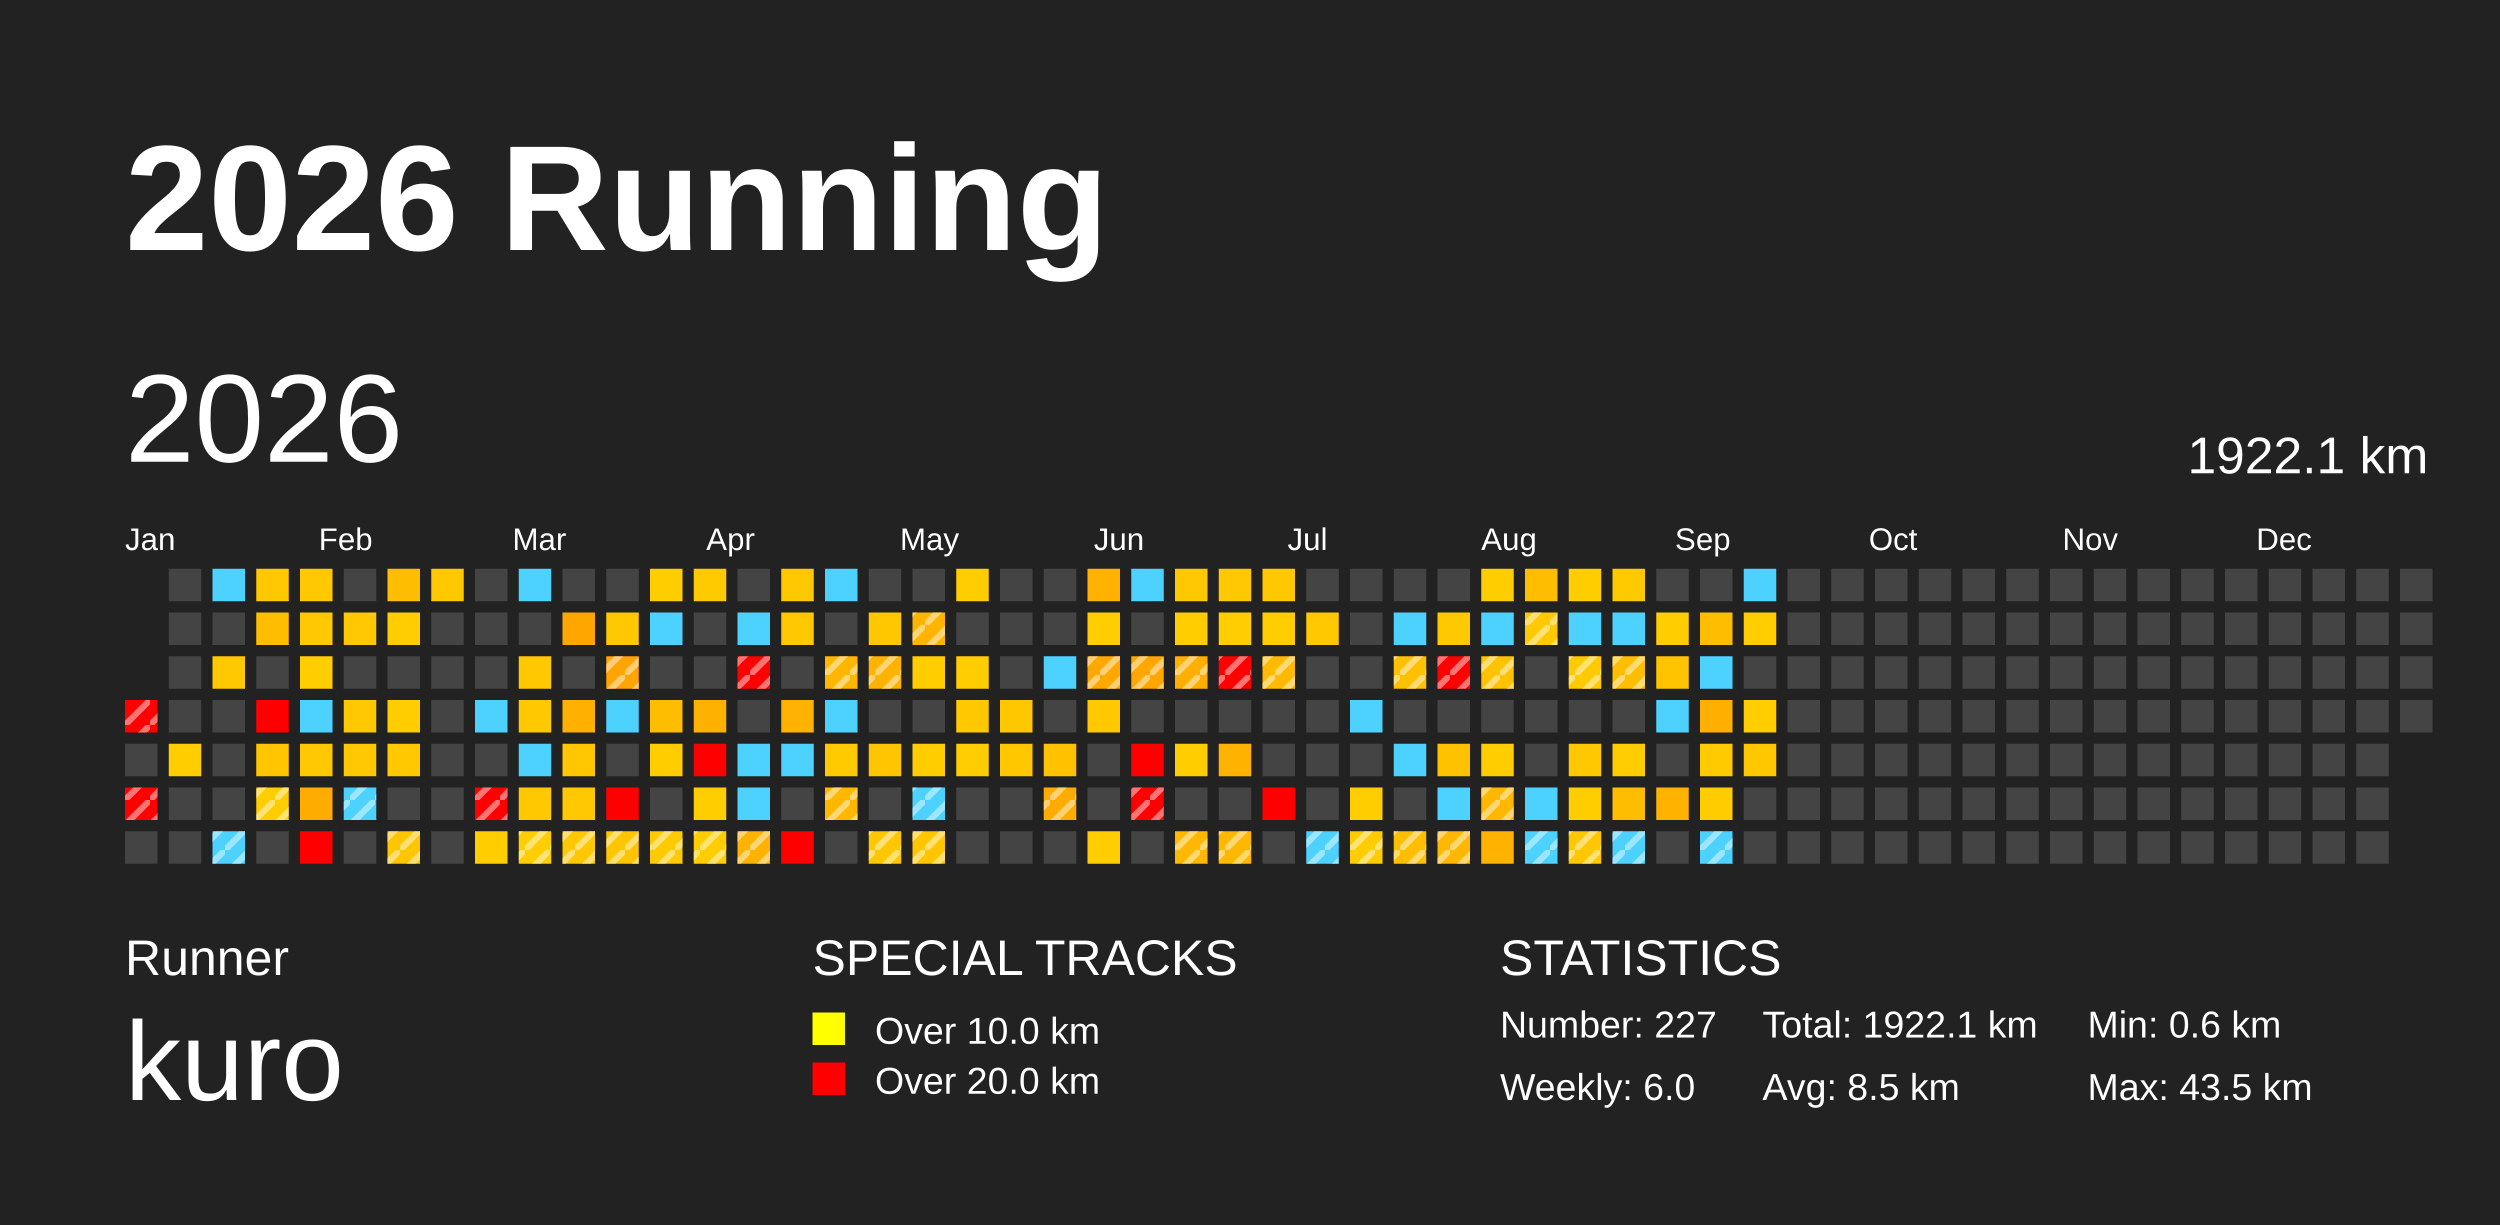
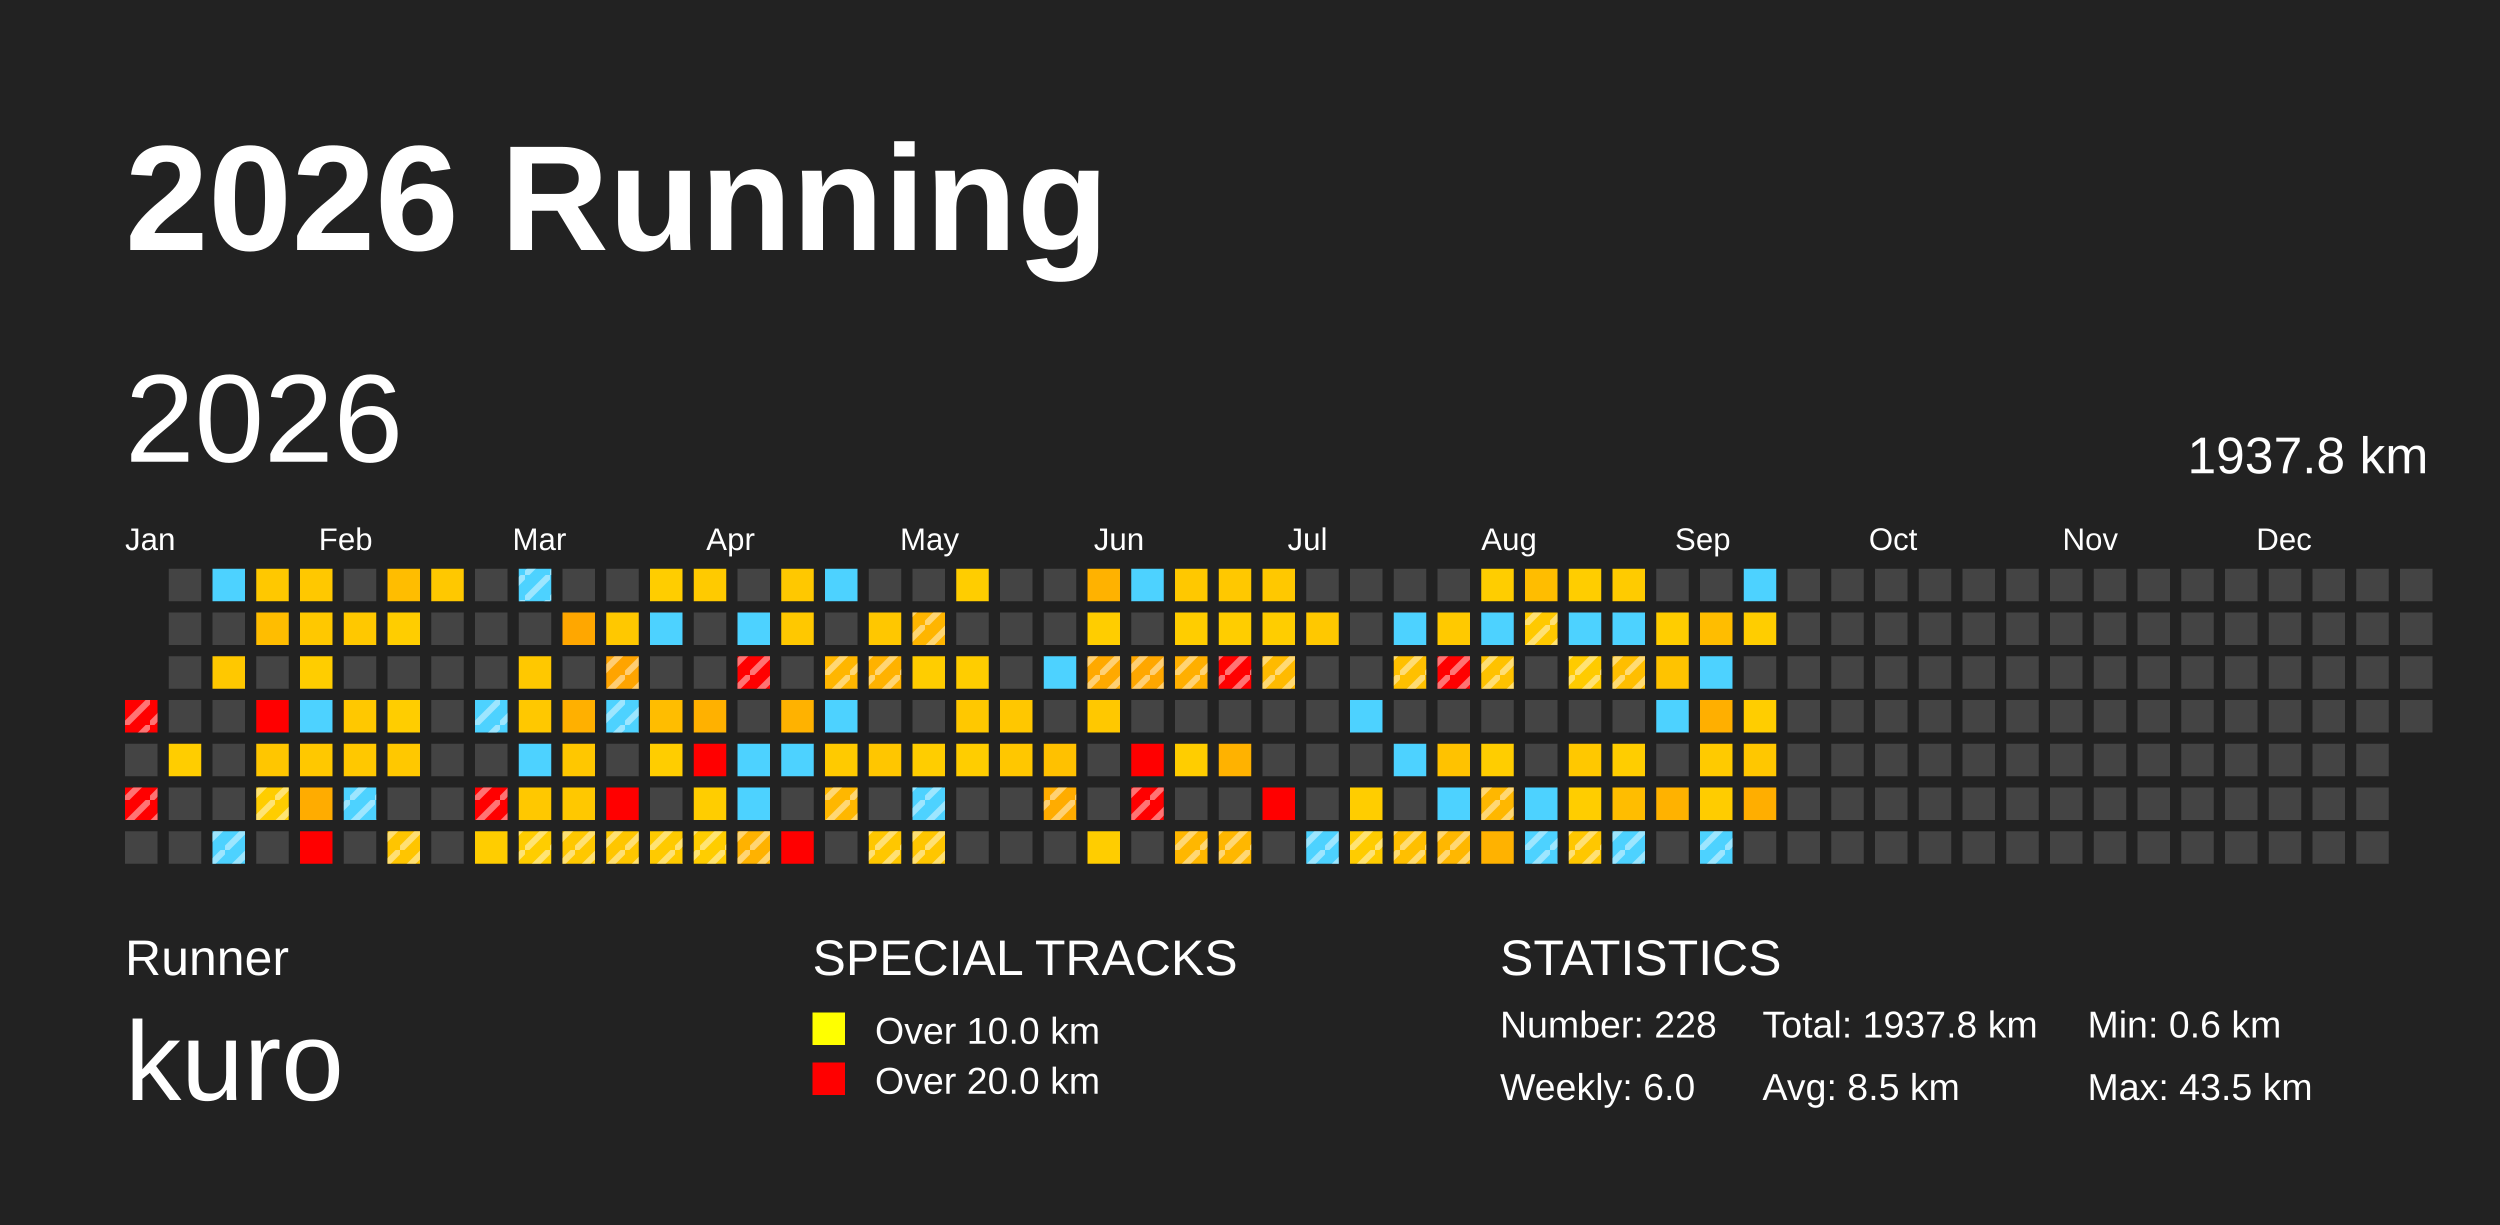
<svg xmlns="http://www.w3.org/2000/svg" baseProfile="full" height="98mm" version="1.1" viewBox="0,0,200,98" width="200mm">
  <defs>
    <pattern height="2" id="indoor-stripe" patternUnits="userSpaceOnUse" width="2">
      <line stroke="white" stroke-opacity="0.45" stroke-width="0.5" x1="0" x2="2" y1="2" y2="0" />
    </pattern>
  </defs>
  <rect fill="#222222" height="98" width="200" x="0" y="0" />
  <text fill="#FFFFFF" style="font-size:12px; font-family:Arial; font-weight:bold;" x="10" y="20">2026 Running</text>
  <text fill="#FFFFFF" style="font-size:4px; font-family:Arial" x="10" y="78">Runner</text>
  <text fill="#FFFFFF" style="font-size:9px; font-family:Arial" x="10" y="88">kuro</text>
  <text fill="#FFFFFF" style="font-size:4px; font-family:Arial" x="65" y="78">SPECIAL TRACKS</text>
  <rect fill="yellow" height="2.6" width="2.6" x="65" y="81" />
  <text fill="#FFFFFF" style="font-size:3px; font-family:Arial" x="70" y="83.5">Over 10.0 km</text>
  <rect fill="red" height="2.6" width="2.6" x="65" y="85" />
  <text fill="#FFFFFF" style="font-size:3px; font-family:Arial" x="70" y="87.5">Over 20.0 km</text>
  <text fill="#FFFFFF" style="font-size:4px; font-family:Arial" x="120" y="78">STATISTICS</text>
-   <text fill="#FFFFFF" style="font-size:3px; font-family:Arial" x="120" y="83">Number: 227</text>
+   <text fill="#FFFFFF" style="font-size:3px; font-family:Arial" x="120" y="83">Number: 228</text>
  <text fill="#FFFFFF" style="font-size:3px; font-family:Arial" x="120" y="88">Weekly: 6.0</text>
-   <text fill="#FFFFFF" style="font-size:3px; font-family:Arial" x="141" y="83">Total: 1922.1 km</text>
+   <text fill="#FFFFFF" style="font-size:3px; font-family:Arial" x="141" y="83">Total: 1937.8 km</text>
  <text fill="#FFFFFF" style="font-size:3px; font-family:Arial" x="141" y="88">Avg: 8.5 km</text>
  <text fill="#FFFFFF" style="font-size:3px; font-family:Arial" x="167" y="83">Min: 0.6 km</text>
  <text fill="#FFFFFF" style="font-size:3px; font-family:Arial" x="167" y="88">Max: 43.5 km</text>
  <text dominant-baseline="hanging" fill="#FFFFFF" style="font-size:10.0px; font-family:Arial;" x="10" y="30">2026</text>
-   <text dominant-baseline="hanging" fill="#FFFFFF" style="font-size:4.125px; font-family:Arial;" x="175" y="35">1922.1 km</text>
+   <text dominant-baseline="hanging" fill="#FFFFFF" style="font-size:4.125px; font-family:Arial;" x="175" y="35">1937.8 km</text>
  <text fill="#FFFFFF" style="font-size:2.5px; font-family:Arial" x="10.0" y="44">Jan</text>
  <text fill="#FFFFFF" style="font-size:2.5px; font-family:Arial" x="25.5" y="44">Feb</text>
  <text fill="#FFFFFF" style="font-size:2.5px; font-family:Arial" x="41.0" y="44">Mar</text>
  <text fill="#FFFFFF" style="font-size:2.5px; font-family:Arial" x="56.5" y="44">Apr</text>
  <text fill="#FFFFFF" style="font-size:2.5px; font-family:Arial" x="72.0" y="44">May</text>
  <text fill="#FFFFFF" style="font-size:2.5px; font-family:Arial" x="87.5" y="44">Jun</text>
  <text fill="#FFFFFF" style="font-size:2.5px; font-family:Arial" x="103.0" y="44">Jul</text>
  <text fill="#FFFFFF" style="font-size:2.5px; font-family:Arial" x="118.5" y="44">Aug</text>
  <text fill="#FFFFFF" style="font-size:2.5px; font-family:Arial" x="134.0" y="44">Sep</text>
  <text fill="#FFFFFF" style="font-size:2.5px; font-family:Arial" x="149.5" y="44">Oct</text>
  <text fill="#FFFFFF" style="font-size:2.5px; font-family:Arial" x="165.0" y="44">Nov</text>
  <text fill="#FFFFFF" style="font-size:2.5px; font-family:Arial" x="180.5" y="44">Dec</text>
  <rect fill="red" height="2.6" width="2.6" x="10.0" y="56.0" />
  <rect fill="url(#indoor-stripe)" height="2.6" style="pointer-events: none;" width="2.6" x="10.0" y="56.0" />
  <rect fill="#444444" height="2.6" width="2.6" x="10.0" y="59.5" />
  <rect fill="red" height="2.6" width="2.6" x="10.0" y="63.0" />
  <rect fill="url(#indoor-stripe)" height="2.6" style="pointer-events: none;" width="2.6" x="10.0" y="63.0" />
  <rect fill="#444444" height="2.6" width="2.6" x="10.0" y="66.5" />
  <rect fill="#444444" height="2.6" width="2.6" x="13.5" y="45.5" />
  <rect fill="#444444" height="2.6" width="2.6" x="13.5" y="49.0" />
  <rect fill="#444444" height="2.6" width="2.6" x="13.5" y="52.5" />
  <rect fill="#444444" height="2.6" width="2.6" x="13.5" y="56.0" />
  <rect fill="#ffcd00" height="2.6" width="2.6" x="13.5" y="59.5" />
  <rect fill="#444444" height="2.6" width="2.6" x="13.5" y="63.0" />
  <rect fill="#444444" height="2.6" width="2.6" x="13.5" y="66.5" />
  <rect fill="#4dd2ff" height="2.6" width="2.6" x="17.0" y="45.5" />
  <rect fill="#444444" height="2.6" width="2.6" x="17.0" y="49.0" />
  <rect fill="#ffc800" height="2.6" width="2.6" x="17.0" y="52.5" />
  <rect fill="#444444" height="2.6" width="2.6" x="17.0" y="56.0" />
  <rect fill="#444444" height="2.6" width="2.6" x="17.0" y="59.5" />
  <rect fill="#444444" height="2.6" width="2.6" x="17.0" y="63.0" />
  <rect fill="#4dd2ff" height="2.6" width="2.6" x="17.0" y="66.5" />
  <rect fill="url(#indoor-stripe)" height="2.6" style="pointer-events: none;" width="2.6" x="17.0" y="66.5" />
  <rect fill="#ffc800" height="2.6" width="2.6" x="20.5" y="45.5" />
  <rect fill="#ffbd00" height="2.6" width="2.6" x="20.5" y="49.0" />
  <rect fill="#444444" height="2.6" width="2.6" x="20.5" y="52.5" />
  <rect fill="red" height="2.6" width="2.6" x="20.5" y="56.0" />
  <rect fill="#ffc600" height="2.6" width="2.6" x="20.5" y="59.5" />
  <rect fill="#ffcd00" height="2.6" width="2.6" x="20.5" y="63.0" />
  <rect fill="url(#indoor-stripe)" height="2.6" style="pointer-events: none;" width="2.6" x="20.5" y="63.0" />
  <rect fill="#444444" height="2.6" width="2.6" x="20.5" y="66.5" />
  <rect fill="#ffc800" height="2.6" width="2.6" x="24.0" y="45.5" />
  <rect fill="#ffc800" height="2.6" width="2.6" x="24.0" y="49.0" />
  <rect fill="#ffcd00" height="2.6" width="2.6" x="24.0" y="52.5" />
  <rect fill="#4dd2ff" height="2.6" width="2.6" x="24.0" y="56.0" />
  <rect fill="#ffc800" height="2.6" width="2.6" x="24.0" y="59.5" />
  <rect fill="#ffac00" height="2.6" width="2.6" x="24.0" y="63.0" />
  <rect fill="red" height="2.6" width="2.6" x="24.0" y="66.5" />
  <rect fill="#444444" height="2.6" width="2.6" x="27.5" y="45.5" />
  <rect fill="#ffc800" height="2.6" width="2.6" x="27.5" y="49.0" />
  <rect fill="#444444" height="2.6" width="2.6" x="27.5" y="52.5" />
  <rect fill="#ffc800" height="2.6" width="2.6" x="27.5" y="56.0" />
  <rect fill="#ffc800" height="2.6" width="2.6" x="27.5" y="59.5" />
  <rect fill="#4dd2ff" height="2.6" width="2.6" x="27.5" y="63.0" />
  <rect fill="url(#indoor-stripe)" height="2.6" style="pointer-events: none;" width="2.6" x="27.5" y="63.0" />
  <rect fill="#444444" height="2.6" width="2.6" x="27.5" y="66.5" />
  <rect fill="#ffbd00" height="2.6" width="2.6" x="31.0" y="45.5" />
  <rect fill="#ffcd00" height="2.6" width="2.6" x="31.0" y="49.0" />
  <rect fill="#444444" height="2.6" width="2.6" x="31.0" y="52.5" />
  <rect fill="#ffcd00" height="2.6" width="2.6" x="31.0" y="56.0" />
  <rect fill="#ffc800" height="2.6" width="2.6" x="31.0" y="59.5" />
  <rect fill="#444444" height="2.6" width="2.6" x="31.0" y="63.0" />
  <rect fill="#ffc500" height="2.6" width="2.6" x="31.0" y="66.5" />
  <rect fill="url(#indoor-stripe)" height="2.6" style="pointer-events: none;" width="2.6" x="31.0" y="66.5" />
  <rect fill="#ffc800" height="2.6" width="2.6" x="34.5" y="45.5" />
  <rect fill="#444444" height="2.6" width="2.6" x="34.5" y="49.0" />
  <rect fill="#444444" height="2.6" width="2.6" x="34.5" y="52.5" />
  <rect fill="#444444" height="2.6" width="2.6" x="34.5" y="56.0" />
  <rect fill="#444444" height="2.6" width="2.6" x="34.5" y="59.5" />
  <rect fill="#444444" height="2.6" width="2.6" x="34.5" y="63.0" />
  <rect fill="#444444" height="2.6" width="2.6" x="34.5" y="66.5" />
  <rect fill="#444444" height="2.6" width="2.6" x="38.0" y="45.5" />
  <rect fill="#444444" height="2.6" width="2.6" x="38.0" y="49.0" />
  <rect fill="#444444" height="2.6" width="2.6" x="38.0" y="52.5" />
  <rect fill="#4dd2ff" height="2.6" width="2.6" x="38.0" y="56.0" />
+   <rect fill="url(#indoor-stripe)" height="2.6" style="pointer-events: none;" width="2.6" x="38.0" y="56.0" />
  <rect fill="#444444" height="2.6" width="2.6" x="38.0" y="59.5" />
  <rect fill="red" height="2.6" width="2.6" x="38.0" y="63.0" />
  <rect fill="url(#indoor-stripe)" height="2.6" style="pointer-events: none;" width="2.6" x="38.0" y="63.0" />
  <rect fill="#ffcd00" height="2.6" width="2.6" x="38.0" y="66.5" />
  <rect fill="#4dd2ff" height="2.6" width="2.6" x="41.5" y="45.5" />
+   <rect fill="url(#indoor-stripe)" height="2.6" style="pointer-events: none;" width="2.6" x="41.5" y="45.5" />
  <rect fill="#444444" height="2.6" width="2.6" x="41.5" y="49.0" />
  <rect fill="#ffc800" height="2.6" width="2.6" x="41.5" y="52.5" />
  <rect fill="#ffc800" height="2.6" width="2.6" x="41.5" y="56.0" />
  <rect fill="#4dd2ff" height="2.6" width="2.6" x="41.5" y="59.5" />
  <rect fill="#ffc800" height="2.6" width="2.6" x="41.5" y="63.0" />
  <rect fill="#ffcd00" height="2.6" width="2.6" x="41.5" y="66.5" />
  <rect fill="url(#indoor-stripe)" height="2.6" style="pointer-events: none;" width="2.6" x="41.5" y="66.5" />
  <rect fill="#444444" height="2.6" width="2.6" x="45.0" y="45.5" />
  <rect fill="#ffa700" height="2.6" width="2.6" x="45.0" y="49.0" />
  <rect fill="#444444" height="2.6" width="2.6" x="45.0" y="52.5" />
  <rect fill="#ffb000" height="2.6" width="2.6" x="45.0" y="56.0" />
  <rect fill="#ffc700" height="2.6" width="2.6" x="45.0" y="59.5" />
  <rect fill="#ffc800" height="2.6" width="2.6" x="45.0" y="63.0" />
  <rect fill="#ffc800" height="2.6" width="2.6" x="45.0" y="66.5" />
  <rect fill="url(#indoor-stripe)" height="2.6" style="pointer-events: none;" width="2.6" x="45.0" y="66.5" />
  <rect fill="#444444" height="2.6" width="2.6" x="48.5" y="45.5" />
  <rect fill="#ffc800" height="2.6" width="2.6" x="48.5" y="49.0" />
  <rect fill="#ffa400" height="2.6" width="2.6" x="48.5" y="52.5" />
  <rect fill="url(#indoor-stripe)" height="2.6" style="pointer-events: none;" width="2.6" x="48.5" y="52.5" />
  <rect fill="#4dd2ff" height="2.6" width="2.6" x="48.5" y="56.0" />
+   <rect fill="url(#indoor-stripe)" height="2.6" style="pointer-events: none;" width="2.6" x="48.5" y="56.0" />
  <rect fill="#444444" height="2.6" width="2.6" x="48.5" y="59.5" />
  <rect fill="red" height="2.6" width="2.6" x="48.5" y="63.0" />
  <rect fill="#ffc600" height="2.6" width="2.6" x="48.5" y="66.5" />
  <rect fill="url(#indoor-stripe)" height="2.6" style="pointer-events: none;" width="2.6" x="48.5" y="66.5" />
  <rect fill="#ffcd00" height="2.6" width="2.6" x="52.0" y="45.5" />
  <rect fill="#4dd2ff" height="2.6" width="2.6" x="52.0" y="49.0" />
  <rect fill="#444444" height="2.6" width="2.6" x="52.0" y="52.5" />
  <rect fill="#ffbd00" height="2.6" width="2.6" x="52.0" y="56.0" />
  <rect fill="#ffcd00" height="2.6" width="2.6" x="52.0" y="59.5" />
  <rect fill="#444444" height="2.6" width="2.6" x="52.0" y="63.0" />
  <rect fill="#ffca00" height="2.6" width="2.6" x="52.0" y="66.5" />
  <rect fill="url(#indoor-stripe)" height="2.6" style="pointer-events: none;" width="2.6" x="52.0" y="66.5" />
  <rect fill="#ffca00" height="2.6" width="2.6" x="55.5" y="45.5" />
  <rect fill="#444444" height="2.6" width="2.6" x="55.5" y="49.0" />
  <rect fill="#444444" height="2.6" width="2.6" x="55.5" y="52.5" />
  <rect fill="#ffb100" height="2.6" width="2.6" x="55.5" y="56.0" />
  <rect fill="red" height="2.6" width="2.6" x="55.5" y="59.5" />
  <rect fill="#ffcd00" height="2.6" width="2.6" x="55.5" y="63.0" />
  <rect fill="#ffcd00" height="2.6" width="2.6" x="55.5" y="66.5" />
  <rect fill="url(#indoor-stripe)" height="2.6" style="pointer-events: none;" width="2.6" x="55.5" y="66.5" />
  <rect fill="#444444" height="2.6" width="2.6" x="59.0" y="45.5" />
  <rect fill="#4dd2ff" height="2.6" width="2.6" x="59.0" y="49.0" />
  <rect fill="red" height="2.6" width="2.6" x="59.0" y="52.5" />
  <rect fill="url(#indoor-stripe)" height="2.6" style="pointer-events: none;" width="2.6" x="59.0" y="52.5" />
  <rect fill="#444444" height="2.6" width="2.6" x="59.0" y="56.0" />
  <rect fill="#4dd2ff" height="2.6" width="2.6" x="59.0" y="59.5" />
  <rect fill="#4dd2ff" height="2.6" width="2.6" x="59.0" y="63.0" />
  <rect fill="#ffb200" height="2.6" width="2.6" x="59.0" y="66.5" />
  <rect fill="url(#indoor-stripe)" height="2.6" style="pointer-events: none;" width="2.6" x="59.0" y="66.5" />
  <rect fill="#ffc800" height="2.6" width="2.6" x="62.5" y="45.5" />
  <rect fill="#ffc800" height="2.6" width="2.6" x="62.5" y="49.0" />
  <rect fill="#444444" height="2.6" width="2.6" x="62.5" y="52.5" />
  <rect fill="#ffb200" height="2.6" width="2.6" x="62.5" y="56.0" />
  <rect fill="#4dd2ff" height="2.6" width="2.6" x="62.5" y="59.5" />
  <rect fill="#444444" height="2.6" width="2.6" x="62.5" y="63.0" />
  <rect fill="red" height="2.6" width="2.6" x="62.5" y="66.5" />
  <rect fill="#4dd2ff" height="2.6" width="2.6" x="66.0" y="45.5" />
  <rect fill="#444444" height="2.6" width="2.6" x="66.0" y="49.0" />
  <rect fill="#ffb600" height="2.6" width="2.6" x="66.0" y="52.5" />
  <rect fill="url(#indoor-stripe)" height="2.6" style="pointer-events: none;" width="2.6" x="66.0" y="52.5" />
  <rect fill="#4dd2ff" height="2.6" width="2.6" x="66.0" y="56.0" />
  <rect fill="#ffca00" height="2.6" width="2.6" x="66.0" y="59.5" />
  <rect fill="#ffb700" height="2.6" width="2.6" x="66.0" y="63.0" />
  <rect fill="url(#indoor-stripe)" height="2.6" style="pointer-events: none;" width="2.6" x="66.0" y="63.0" />
  <rect fill="#444444" height="2.6" width="2.6" x="66.0" y="66.5" />
  <rect fill="#444444" height="2.6" width="2.6" x="69.5" y="45.5" />
  <rect fill="#ffc700" height="2.6" width="2.6" x="69.5" y="49.0" />
  <rect fill="#ffb200" height="2.6" width="2.6" x="69.5" y="52.5" />
  <rect fill="url(#indoor-stripe)" height="2.6" style="pointer-events: none;" width="2.6" x="69.5" y="52.5" />
  <rect fill="#444444" height="2.6" width="2.6" x="69.5" y="56.0" />
  <rect fill="#ffc600" height="2.6" width="2.6" x="69.5" y="59.5" />
  <rect fill="#444444" height="2.6" width="2.6" x="69.5" y="63.0" />
  <rect fill="#ffc700" height="2.6" width="2.6" x="69.5" y="66.5" />
  <rect fill="url(#indoor-stripe)" height="2.6" style="pointer-events: none;" width="2.6" x="69.5" y="66.5" />
  <rect fill="#444444" height="2.6" width="2.6" x="73.0" y="45.5" />
  <rect fill="#ffb500" height="2.6" width="2.6" x="73.0" y="49.0" />
  <rect fill="url(#indoor-stripe)" height="2.6" style="pointer-events: none;" width="2.6" x="73.0" y="49.0" />
  <rect fill="#ffcd00" height="2.6" width="2.6" x="73.0" y="52.5" />
  <rect fill="#444444" height="2.6" width="2.6" x="73.0" y="56.0" />
  <rect fill="#ffcd00" height="2.6" width="2.6" x="73.0" y="59.5" />
  <rect fill="#4dd2ff" height="2.6" width="2.6" x="73.0" y="63.0" />
  <rect fill="url(#indoor-stripe)" height="2.6" style="pointer-events: none;" width="2.6" x="73.0" y="63.0" />
  <rect fill="#ffc600" height="2.6" width="2.6" x="73.0" y="66.5" />
  <rect fill="url(#indoor-stripe)" height="2.6" style="pointer-events: none;" width="2.6" x="73.0" y="66.5" />
  <rect fill="#ffcd00" height="2.6" width="2.6" x="76.5" y="45.5" />
  <rect fill="#444444" height="2.6" width="2.6" x="76.5" y="49.0" />
  <rect fill="#ffcd00" height="2.6" width="2.6" x="76.5" y="52.5" />
  <rect fill="#ffc800" height="2.6" width="2.6" x="76.5" y="56.0" />
  <rect fill="#ffcd00" height="2.6" width="2.6" x="76.5" y="59.5" />
  <rect fill="#444444" height="2.6" width="2.6" x="76.5" y="63.0" />
  <rect fill="#444444" height="2.6" width="2.6" x="76.5" y="66.5" />
  <rect fill="#444444" height="2.6" width="2.6" x="80.0" y="45.5" />
  <rect fill="#444444" height="2.6" width="2.6" x="80.0" y="49.0" />
  <rect fill="#444444" height="2.6" width="2.6" x="80.0" y="52.5" />
  <rect fill="#ffc700" height="2.6" width="2.6" x="80.0" y="56.0" />
  <rect fill="#ffc700" height="2.6" width="2.6" x="80.0" y="59.5" />
  <rect fill="#444444" height="2.6" width="2.6" x="80.0" y="63.0" />
  <rect fill="#444444" height="2.6" width="2.6" x="80.0" y="66.5" />
  <rect fill="#444444" height="2.6" width="2.6" x="83.5" y="45.5" />
  <rect fill="#444444" height="2.6" width="2.6" x="83.5" y="49.0" />
  <rect fill="#4dd2ff" height="2.6" width="2.6" x="83.5" y="52.5" />
  <rect fill="#444444" height="2.6" width="2.6" x="83.5" y="56.0" />
  <rect fill="#ffc100" height="2.6" width="2.6" x="83.5" y="59.5" />
  <rect fill="#ffac00" height="2.6" width="2.6" x="83.5" y="63.0" />
  <rect fill="url(#indoor-stripe)" height="2.6" style="pointer-events: none;" width="2.6" x="83.5" y="63.0" />
  <rect fill="#444444" height="2.6" width="2.6" x="83.5" y="66.5" />
  <rect fill="#ffb200" height="2.6" width="2.6" x="87.0" y="45.5" />
  <rect fill="#ffcd00" height="2.6" width="2.6" x="87.0" y="49.0" />
  <rect fill="#ffa900" height="2.6" width="2.6" x="87.0" y="52.5" />
  <rect fill="url(#indoor-stripe)" height="2.6" style="pointer-events: none;" width="2.6" x="87.0" y="52.5" />
  <rect fill="#ffc800" height="2.6" width="2.6" x="87.0" y="56.0" />
  <rect fill="#444444" height="2.6" width="2.6" x="87.0" y="59.5" />
  <rect fill="#444444" height="2.6" width="2.6" x="87.0" y="63.0" />
  <rect fill="#ffcd00" height="2.6" width="2.6" x="87.0" y="66.5" />
  <rect fill="#4dd2ff" height="2.6" width="2.6" x="90.5" y="45.5" />
  <rect fill="#444444" height="2.6" width="2.6" x="90.5" y="49.0" />
  <rect fill="#ffa700" height="2.6" width="2.6" x="90.5" y="52.5" />
  <rect fill="url(#indoor-stripe)" height="2.6" style="pointer-events: none;" width="2.6" x="90.5" y="52.5" />
  <rect fill="#444444" height="2.6" width="2.6" x="90.5" y="56.0" />
  <rect fill="red" height="2.6" width="2.6" x="90.5" y="59.5" />
  <rect fill="red" height="2.6" width="2.6" x="90.5" y="63.0" />
  <rect fill="url(#indoor-stripe)" height="2.6" style="pointer-events: none;" width="2.6" x="90.5" y="63.0" />
  <rect fill="#444444" height="2.6" width="2.6" x="90.5" y="66.5" />
  <rect fill="#ffc800" height="2.6" width="2.6" x="94.0" y="45.5" />
  <rect fill="#ffcd00" height="2.6" width="2.6" x="94.0" y="49.0" />
  <rect fill="#ffaf00" height="2.6" width="2.6" x="94.0" y="52.5" />
  <rect fill="url(#indoor-stripe)" height="2.6" style="pointer-events: none;" width="2.6" x="94.0" y="52.5" />
  <rect fill="#444444" height="2.6" width="2.6" x="94.0" y="56.0" />
  <rect fill="#ffcd00" height="2.6" width="2.6" x="94.0" y="59.5" />
  <rect fill="#444444" height="2.6" width="2.6" x="94.0" y="63.0" />
  <rect fill="#ffb700" height="2.6" width="2.6" x="94.0" y="66.5" />
  <rect fill="url(#indoor-stripe)" height="2.6" style="pointer-events: none;" width="2.6" x="94.0" y="66.5" />
  <rect fill="#ffc800" height="2.6" width="2.6" x="97.5" y="45.5" />
  <rect fill="#ffcd00" height="2.6" width="2.6" x="97.5" y="49.0" />
  <rect fill="red" height="2.6" width="2.6" x="97.5" y="52.5" />
  <rect fill="url(#indoor-stripe)" height="2.6" style="pointer-events: none;" width="2.6" x="97.5" y="52.5" />
  <rect fill="#444444" height="2.6" width="2.6" x="97.5" y="56.0" />
  <rect fill="#ffb200" height="2.6" width="2.6" x="97.5" y="59.5" />
  <rect fill="#444444" height="2.6" width="2.6" x="97.5" y="63.0" />
  <rect fill="#ffb700" height="2.6" width="2.6" x="97.5" y="66.5" />
  <rect fill="url(#indoor-stripe)" height="2.6" style="pointer-events: none;" width="2.6" x="97.5" y="66.5" />
  <rect fill="#ffc800" height="2.6" width="2.6" x="101.0" y="45.5" />
  <rect fill="#ffcd00" height="2.6" width="2.6" x="101.0" y="49.0" />
  <rect fill="#ffba00" height="2.6" width="2.6" x="101.0" y="52.5" />
  <rect fill="url(#indoor-stripe)" height="2.6" style="pointer-events: none;" width="2.6" x="101.0" y="52.5" />
  <rect fill="#444444" height="2.6" width="2.6" x="101.0" y="56.0" />
  <rect fill="#444444" height="2.6" width="2.6" x="101.0" y="59.5" />
  <rect fill="red" height="2.6" width="2.6" x="101.0" y="63.0" />
  <rect fill="#444444" height="2.6" width="2.6" x="101.0" y="66.5" />
  <rect fill="#444444" height="2.6" width="2.6" x="104.5" y="45.5" />
  <rect fill="#ffc800" height="2.6" width="2.6" x="104.5" y="49.0" />
  <rect fill="#444444" height="2.6" width="2.6" x="104.5" y="52.5" />
  <rect fill="#444444" height="2.6" width="2.6" x="104.5" y="56.0" />
  <rect fill="#444444" height="2.6" width="2.6" x="104.5" y="59.5" />
  <rect fill="#444444" height="2.6" width="2.6" x="104.5" y="63.0" />
  <rect fill="#4dd2ff" height="2.6" width="2.6" x="104.5" y="66.5" />
  <rect fill="url(#indoor-stripe)" height="2.6" style="pointer-events: none;" width="2.6" x="104.5" y="66.5" />
  <rect fill="#444444" height="2.6" width="2.6" x="108.0" y="45.5" />
  <rect fill="#444444" height="2.6" width="2.6" x="108.0" y="49.0" />
  <rect fill="#444444" height="2.6" width="2.6" x="108.0" y="52.5" />
  <rect fill="#4dd2ff" height="2.6" width="2.6" x="108.0" y="56.0" />
  <rect fill="#444444" height="2.6" width="2.6" x="108.0" y="59.5" />
  <rect fill="#ffcd00" height="2.6" width="2.6" x="108.0" y="63.0" />
  <rect fill="#ffcc00" height="2.6" width="2.6" x="108.0" y="66.5" />
  <rect fill="url(#indoor-stripe)" height="2.6" style="pointer-events: none;" width="2.6" x="108.0" y="66.5" />
  <rect fill="#444444" height="2.6" width="2.6" x="111.5" y="45.5" />
  <rect fill="#4dd2ff" height="2.6" width="2.6" x="111.5" y="49.0" />
  <rect fill="#ffc000" height="2.6" width="2.6" x="111.5" y="52.5" />
  <rect fill="url(#indoor-stripe)" height="2.6" style="pointer-events: none;" width="2.6" x="111.5" y="52.5" />
  <rect fill="#444444" height="2.6" width="2.6" x="111.5" y="56.0" />
  <rect fill="#4dd2ff" height="2.6" width="2.6" x="111.5" y="59.5" />
  <rect fill="#444444" height="2.6" width="2.6" x="111.5" y="63.0" />
  <rect fill="#ffbf00" height="2.6" width="2.6" x="111.5" y="66.5" />
  <rect fill="url(#indoor-stripe)" height="2.6" style="pointer-events: none;" width="2.6" x="111.5" y="66.5" />
  <rect fill="#444444" height="2.6" width="2.6" x="115.0" y="45.5" />
  <rect fill="#ffc900" height="2.6" width="2.6" x="115.0" y="49.0" />
  <rect fill="red" height="2.6" width="2.6" x="115.0" y="52.5" />
  <rect fill="url(#indoor-stripe)" height="2.6" style="pointer-events: none;" width="2.6" x="115.0" y="52.5" />
  <rect fill="#444444" height="2.6" width="2.6" x="115.0" y="56.0" />
  <rect fill="#ffc200" height="2.6" width="2.6" x="115.0" y="59.5" />
  <rect fill="#4dd2ff" height="2.6" width="2.6" x="115.0" y="63.0" />
  <rect fill="#ffb700" height="2.6" width="2.6" x="115.0" y="66.5" />
  <rect fill="url(#indoor-stripe)" height="2.6" style="pointer-events: none;" width="2.6" x="115.0" y="66.5" />
  <rect fill="#ffcd00" height="2.6" width="2.6" x="118.5" y="45.5" />
  <rect fill="#4dd2ff" height="2.6" width="2.6" x="118.5" y="49.0" />
  <rect fill="#ffc200" height="2.6" width="2.6" x="118.5" y="52.5" />
  <rect fill="url(#indoor-stripe)" height="2.6" style="pointer-events: none;" width="2.6" x="118.5" y="52.5" />
  <rect fill="#444444" height="2.6" width="2.6" x="118.5" y="56.0" />
  <rect fill="#ffcd00" height="2.6" width="2.6" x="118.5" y="59.5" />
  <rect fill="#ffb700" height="2.6" width="2.6" x="118.5" y="63.0" />
  <rect fill="url(#indoor-stripe)" height="2.6" style="pointer-events: none;" width="2.6" x="118.5" y="63.0" />
  <rect fill="#ffb200" height="2.6" width="2.6" x="118.5" y="66.5" />
  <rect fill="#ffbd00" height="2.6" width="2.6" x="122.0" y="45.5" />
  <rect fill="#ffc900" height="2.6" width="2.6" x="122.0" y="49.0" />
  <rect fill="url(#indoor-stripe)" height="2.6" style="pointer-events: none;" width="2.6" x="122.0" y="49.0" />
  <rect fill="#444444" height="2.6" width="2.6" x="122.0" y="52.5" />
  <rect fill="#444444" height="2.6" width="2.6" x="122.0" y="56.0" />
  <rect fill="#444444" height="2.6" width="2.6" x="122.0" y="59.5" />
  <rect fill="#4dd2ff" height="2.6" width="2.6" x="122.0" y="63.0" />
  <rect fill="#4dd2ff" height="2.6" width="2.6" x="122.0" y="66.5" />
  <rect fill="url(#indoor-stripe)" height="2.6" style="pointer-events: none;" width="2.6" x="122.0" y="66.5" />
  <rect fill="#ffcd00" height="2.6" width="2.6" x="125.5" y="45.5" />
  <rect fill="#4dd2ff" height="2.6" width="2.6" x="125.5" y="49.0" />
  <rect fill="#ffcb00" height="2.6" width="2.6" x="125.5" y="52.5" />
  <rect fill="url(#indoor-stripe)" height="2.6" style="pointer-events: none;" width="2.6" x="125.5" y="52.5" />
  <rect fill="#444444" height="2.6" width="2.6" x="125.5" y="56.0" />
  <rect fill="#ffc800" height="2.6" width="2.6" x="125.5" y="59.5" />
  <rect fill="#ffcd00" height="2.6" width="2.6" x="125.5" y="63.0" />
  <rect fill="#ffc700" height="2.6" width="2.6" x="125.5" y="66.5" />
  <rect fill="url(#indoor-stripe)" height="2.6" style="pointer-events: none;" width="2.6" x="125.5" y="66.5" />
  <rect fill="#ffcb00" height="2.6" width="2.6" x="129.0" y="45.5" />
  <rect fill="#4dd2ff" height="2.6" width="2.6" x="129.0" y="49.0" />
  <rect fill="#ffbe00" height="2.6" width="2.6" x="129.0" y="52.5" />
  <rect fill="url(#indoor-stripe)" height="2.6" style="pointer-events: none;" width="2.6" x="129.0" y="52.5" />
  <rect fill="#444444" height="2.6" width="2.6" x="129.0" y="56.0" />
  <rect fill="#ffcd00" height="2.6" width="2.6" x="129.0" y="59.5" />
  <rect fill="#ffbd00" height="2.6" width="2.6" x="129.0" y="63.0" />
  <rect fill="#4dd2ff" height="2.6" width="2.6" x="129.0" y="66.5" />
  <rect fill="url(#indoor-stripe)" height="2.6" style="pointer-events: none;" width="2.6" x="129.0" y="66.5" />
  <rect fill="#444444" height="2.6" width="2.6" x="132.5" y="45.5" />
  <rect fill="#ffcd00" height="2.6" width="2.6" x="132.5" y="49.0" />
  <rect fill="#ffc300" height="2.6" width="2.6" x="132.5" y="52.5" />
  <rect fill="#4dd2ff" height="2.6" width="2.6" x="132.5" y="56.0" />
  <rect fill="#444444" height="2.6" width="2.6" x="132.5" y="59.5" />
  <rect fill="#ffb200" height="2.6" width="2.6" x="132.5" y="63.0" />
  <rect fill="#444444" height="2.6" width="2.6" x="132.5" y="66.5" />
  <rect fill="#444444" height="2.6" width="2.6" x="136.0" y="45.5" />
  <rect fill="#ffbd00" height="2.6" width="2.6" x="136.0" y="49.0" />
  <rect fill="#4dd2ff" height="2.6" width="2.6" x="136.0" y="52.5" />
  <rect fill="#ffaf00" height="2.6" width="2.6" x="136.0" y="56.0" />
  <rect fill="#ffca00" height="2.6" width="2.6" x="136.0" y="59.5" />
  <rect fill="#ffcc00" height="2.6" width="2.6" x="136.0" y="63.0" />
  <rect fill="#4dd2ff" height="2.6" width="2.6" x="136.0" y="66.5" />
  <rect fill="url(#indoor-stripe)" height="2.6" style="pointer-events: none;" width="2.6" x="136.0" y="66.5" />
  <rect fill="#4dd2ff" height="2.6" width="2.6" x="139.5" y="45.5" />
  <rect fill="#ffcd00" height="2.6" width="2.6" x="139.5" y="49.0" />
  <rect fill="#444444" height="2.6" width="2.6" x="139.5" y="52.5" />
  <rect fill="#ffcd00" height="2.6" width="2.6" x="139.5" y="56.0" />
  <rect fill="#ffc700" height="2.6" width="2.6" x="139.5" y="59.5" />
-   <rect fill="#444444" height="2.6" width="2.6" x="139.5" y="63.0" />
+   <rect fill="#ffae00" height="2.6" width="2.6" x="139.5" y="63.0" />
  <rect fill="#444444" height="2.6" width="2.6" x="139.5" y="66.5" />
  <rect fill="#444444" height="2.6" width="2.6" x="143.0" y="45.5" />
  <rect fill="#444444" height="2.6" width="2.6" x="143.0" y="49.0" />
  <rect fill="#444444" height="2.6" width="2.6" x="143.0" y="52.5" />
  <rect fill="#444444" height="2.6" width="2.6" x="143.0" y="56.0" />
  <rect fill="#444444" height="2.6" width="2.6" x="143.0" y="59.5" />
  <rect fill="#444444" height="2.6" width="2.6" x="143.0" y="63.0" />
  <rect fill="#444444" height="2.6" width="2.6" x="143.0" y="66.5" />
  <rect fill="#444444" height="2.6" width="2.6" x="146.5" y="45.5" />
  <rect fill="#444444" height="2.6" width="2.6" x="146.5" y="49.0" />
  <rect fill="#444444" height="2.6" width="2.6" x="146.5" y="52.5" />
  <rect fill="#444444" height="2.6" width="2.6" x="146.5" y="56.0" />
  <rect fill="#444444" height="2.6" width="2.6" x="146.5" y="59.5" />
  <rect fill="#444444" height="2.6" width="2.6" x="146.5" y="63.0" />
  <rect fill="#444444" height="2.6" width="2.6" x="146.5" y="66.5" />
  <rect fill="#444444" height="2.6" width="2.6" x="150.0" y="45.5" />
  <rect fill="#444444" height="2.6" width="2.6" x="150.0" y="49.0" />
  <rect fill="#444444" height="2.6" width="2.6" x="150.0" y="52.5" />
  <rect fill="#444444" height="2.6" width="2.6" x="150.0" y="56.0" />
  <rect fill="#444444" height="2.6" width="2.6" x="150.0" y="59.5" />
  <rect fill="#444444" height="2.6" width="2.6" x="150.0" y="63.0" />
  <rect fill="#444444" height="2.6" width="2.6" x="150.0" y="66.5" />
  <rect fill="#444444" height="2.6" width="2.6" x="153.5" y="45.5" />
  <rect fill="#444444" height="2.6" width="2.6" x="153.5" y="49.0" />
  <rect fill="#444444" height="2.6" width="2.6" x="153.5" y="52.5" />
  <rect fill="#444444" height="2.6" width="2.6" x="153.5" y="56.0" />
  <rect fill="#444444" height="2.6" width="2.6" x="153.5" y="59.5" />
  <rect fill="#444444" height="2.6" width="2.6" x="153.5" y="63.0" />
  <rect fill="#444444" height="2.6" width="2.6" x="153.5" y="66.5" />
  <rect fill="#444444" height="2.6" width="2.6" x="157.0" y="45.5" />
  <rect fill="#444444" height="2.6" width="2.6" x="157.0" y="49.0" />
  <rect fill="#444444" height="2.6" width="2.6" x="157.0" y="52.5" />
  <rect fill="#444444" height="2.6" width="2.6" x="157.0" y="56.0" />
  <rect fill="#444444" height="2.6" width="2.6" x="157.0" y="59.5" />
  <rect fill="#444444" height="2.6" width="2.6" x="157.0" y="63.0" />
  <rect fill="#444444" height="2.6" width="2.6" x="157.0" y="66.5" />
  <rect fill="#444444" height="2.6" width="2.6" x="160.5" y="45.5" />
  <rect fill="#444444" height="2.6" width="2.6" x="160.5" y="49.0" />
  <rect fill="#444444" height="2.6" width="2.6" x="160.5" y="52.5" />
  <rect fill="#444444" height="2.6" width="2.6" x="160.5" y="56.0" />
  <rect fill="#444444" height="2.6" width="2.6" x="160.5" y="59.5" />
  <rect fill="#444444" height="2.6" width="2.6" x="160.5" y="63.0" />
  <rect fill="#444444" height="2.6" width="2.6" x="160.5" y="66.5" />
  <rect fill="#444444" height="2.6" width="2.6" x="164.0" y="45.5" />
  <rect fill="#444444" height="2.6" width="2.6" x="164.0" y="49.0" />
  <rect fill="#444444" height="2.6" width="2.6" x="164.0" y="52.5" />
  <rect fill="#444444" height="2.6" width="2.6" x="164.0" y="56.0" />
  <rect fill="#444444" height="2.6" width="2.6" x="164.0" y="59.5" />
  <rect fill="#444444" height="2.6" width="2.6" x="164.0" y="63.0" />
  <rect fill="#444444" height="2.6" width="2.6" x="164.0" y="66.5" />
  <rect fill="#444444" height="2.6" width="2.6" x="167.5" y="45.5" />
  <rect fill="#444444" height="2.6" width="2.6" x="167.5" y="49.0" />
  <rect fill="#444444" height="2.6" width="2.6" x="167.5" y="52.5" />
  <rect fill="#444444" height="2.6" width="2.6" x="167.5" y="56.0" />
  <rect fill="#444444" height="2.6" width="2.6" x="167.5" y="59.5" />
  <rect fill="#444444" height="2.6" width="2.6" x="167.5" y="63.0" />
  <rect fill="#444444" height="2.6" width="2.6" x="167.5" y="66.5" />
  <rect fill="#444444" height="2.6" width="2.6" x="171.0" y="45.5" />
  <rect fill="#444444" height="2.6" width="2.6" x="171.0" y="49.0" />
  <rect fill="#444444" height="2.6" width="2.6" x="171.0" y="52.5" />
  <rect fill="#444444" height="2.6" width="2.6" x="171.0" y="56.0" />
  <rect fill="#444444" height="2.6" width="2.6" x="171.0" y="59.5" />
  <rect fill="#444444" height="2.6" width="2.6" x="171.0" y="63.0" />
  <rect fill="#444444" height="2.6" width="2.6" x="171.0" y="66.5" />
  <rect fill="#444444" height="2.6" width="2.6" x="174.5" y="45.5" />
  <rect fill="#444444" height="2.6" width="2.6" x="174.5" y="49.0" />
  <rect fill="#444444" height="2.6" width="2.6" x="174.5" y="52.5" />
  <rect fill="#444444" height="2.6" width="2.6" x="174.5" y="56.0" />
  <rect fill="#444444" height="2.6" width="2.6" x="174.5" y="59.5" />
  <rect fill="#444444" height="2.6" width="2.6" x="174.5" y="63.0" />
  <rect fill="#444444" height="2.6" width="2.6" x="174.5" y="66.5" />
  <rect fill="#444444" height="2.6" width="2.6" x="178.0" y="45.5" />
  <rect fill="#444444" height="2.6" width="2.6" x="178.0" y="49.0" />
  <rect fill="#444444" height="2.6" width="2.6" x="178.0" y="52.5" />
  <rect fill="#444444" height="2.6" width="2.6" x="178.0" y="56.0" />
  <rect fill="#444444" height="2.6" width="2.6" x="178.0" y="59.5" />
  <rect fill="#444444" height="2.6" width="2.6" x="178.0" y="63.0" />
  <rect fill="#444444" height="2.6" width="2.6" x="178.0" y="66.5" />
  <rect fill="#444444" height="2.6" width="2.6" x="181.5" y="45.5" />
  <rect fill="#444444" height="2.6" width="2.6" x="181.5" y="49.0" />
  <rect fill="#444444" height="2.6" width="2.6" x="181.5" y="52.5" />
  <rect fill="#444444" height="2.6" width="2.6" x="181.5" y="56.0" />
  <rect fill="#444444" height="2.6" width="2.6" x="181.5" y="59.5" />
  <rect fill="#444444" height="2.6" width="2.6" x="181.5" y="63.0" />
  <rect fill="#444444" height="2.6" width="2.6" x="181.5" y="66.5" />
  <rect fill="#444444" height="2.6" width="2.6" x="185.0" y="45.5" />
  <rect fill="#444444" height="2.6" width="2.6" x="185.0" y="49.0" />
  <rect fill="#444444" height="2.6" width="2.6" x="185.0" y="52.5" />
  <rect fill="#444444" height="2.6" width="2.6" x="185.0" y="56.0" />
  <rect fill="#444444" height="2.6" width="2.6" x="185.0" y="59.5" />
  <rect fill="#444444" height="2.6" width="2.6" x="185.0" y="63.0" />
  <rect fill="#444444" height="2.6" width="2.6" x="185.0" y="66.5" />
  <rect fill="#444444" height="2.6" width="2.6" x="188.5" y="45.5" />
  <rect fill="#444444" height="2.6" width="2.6" x="188.5" y="49.0" />
  <rect fill="#444444" height="2.6" width="2.6" x="188.5" y="52.5" />
  <rect fill="#444444" height="2.6" width="2.6" x="188.5" y="56.0" />
  <rect fill="#444444" height="2.6" width="2.6" x="188.5" y="59.5" />
  <rect fill="#444444" height="2.6" width="2.6" x="188.5" y="63.0" />
  <rect fill="#444444" height="2.6" width="2.6" x="188.5" y="66.5" />
  <rect fill="#444444" height="2.6" width="2.6" x="192.0" y="45.5" />
  <rect fill="#444444" height="2.6" width="2.6" x="192.0" y="49.0" />
  <rect fill="#444444" height="2.6" width="2.6" x="192.0" y="52.5" />
  <rect fill="#444444" height="2.6" width="2.6" x="192.0" y="56.0" />
</svg>
